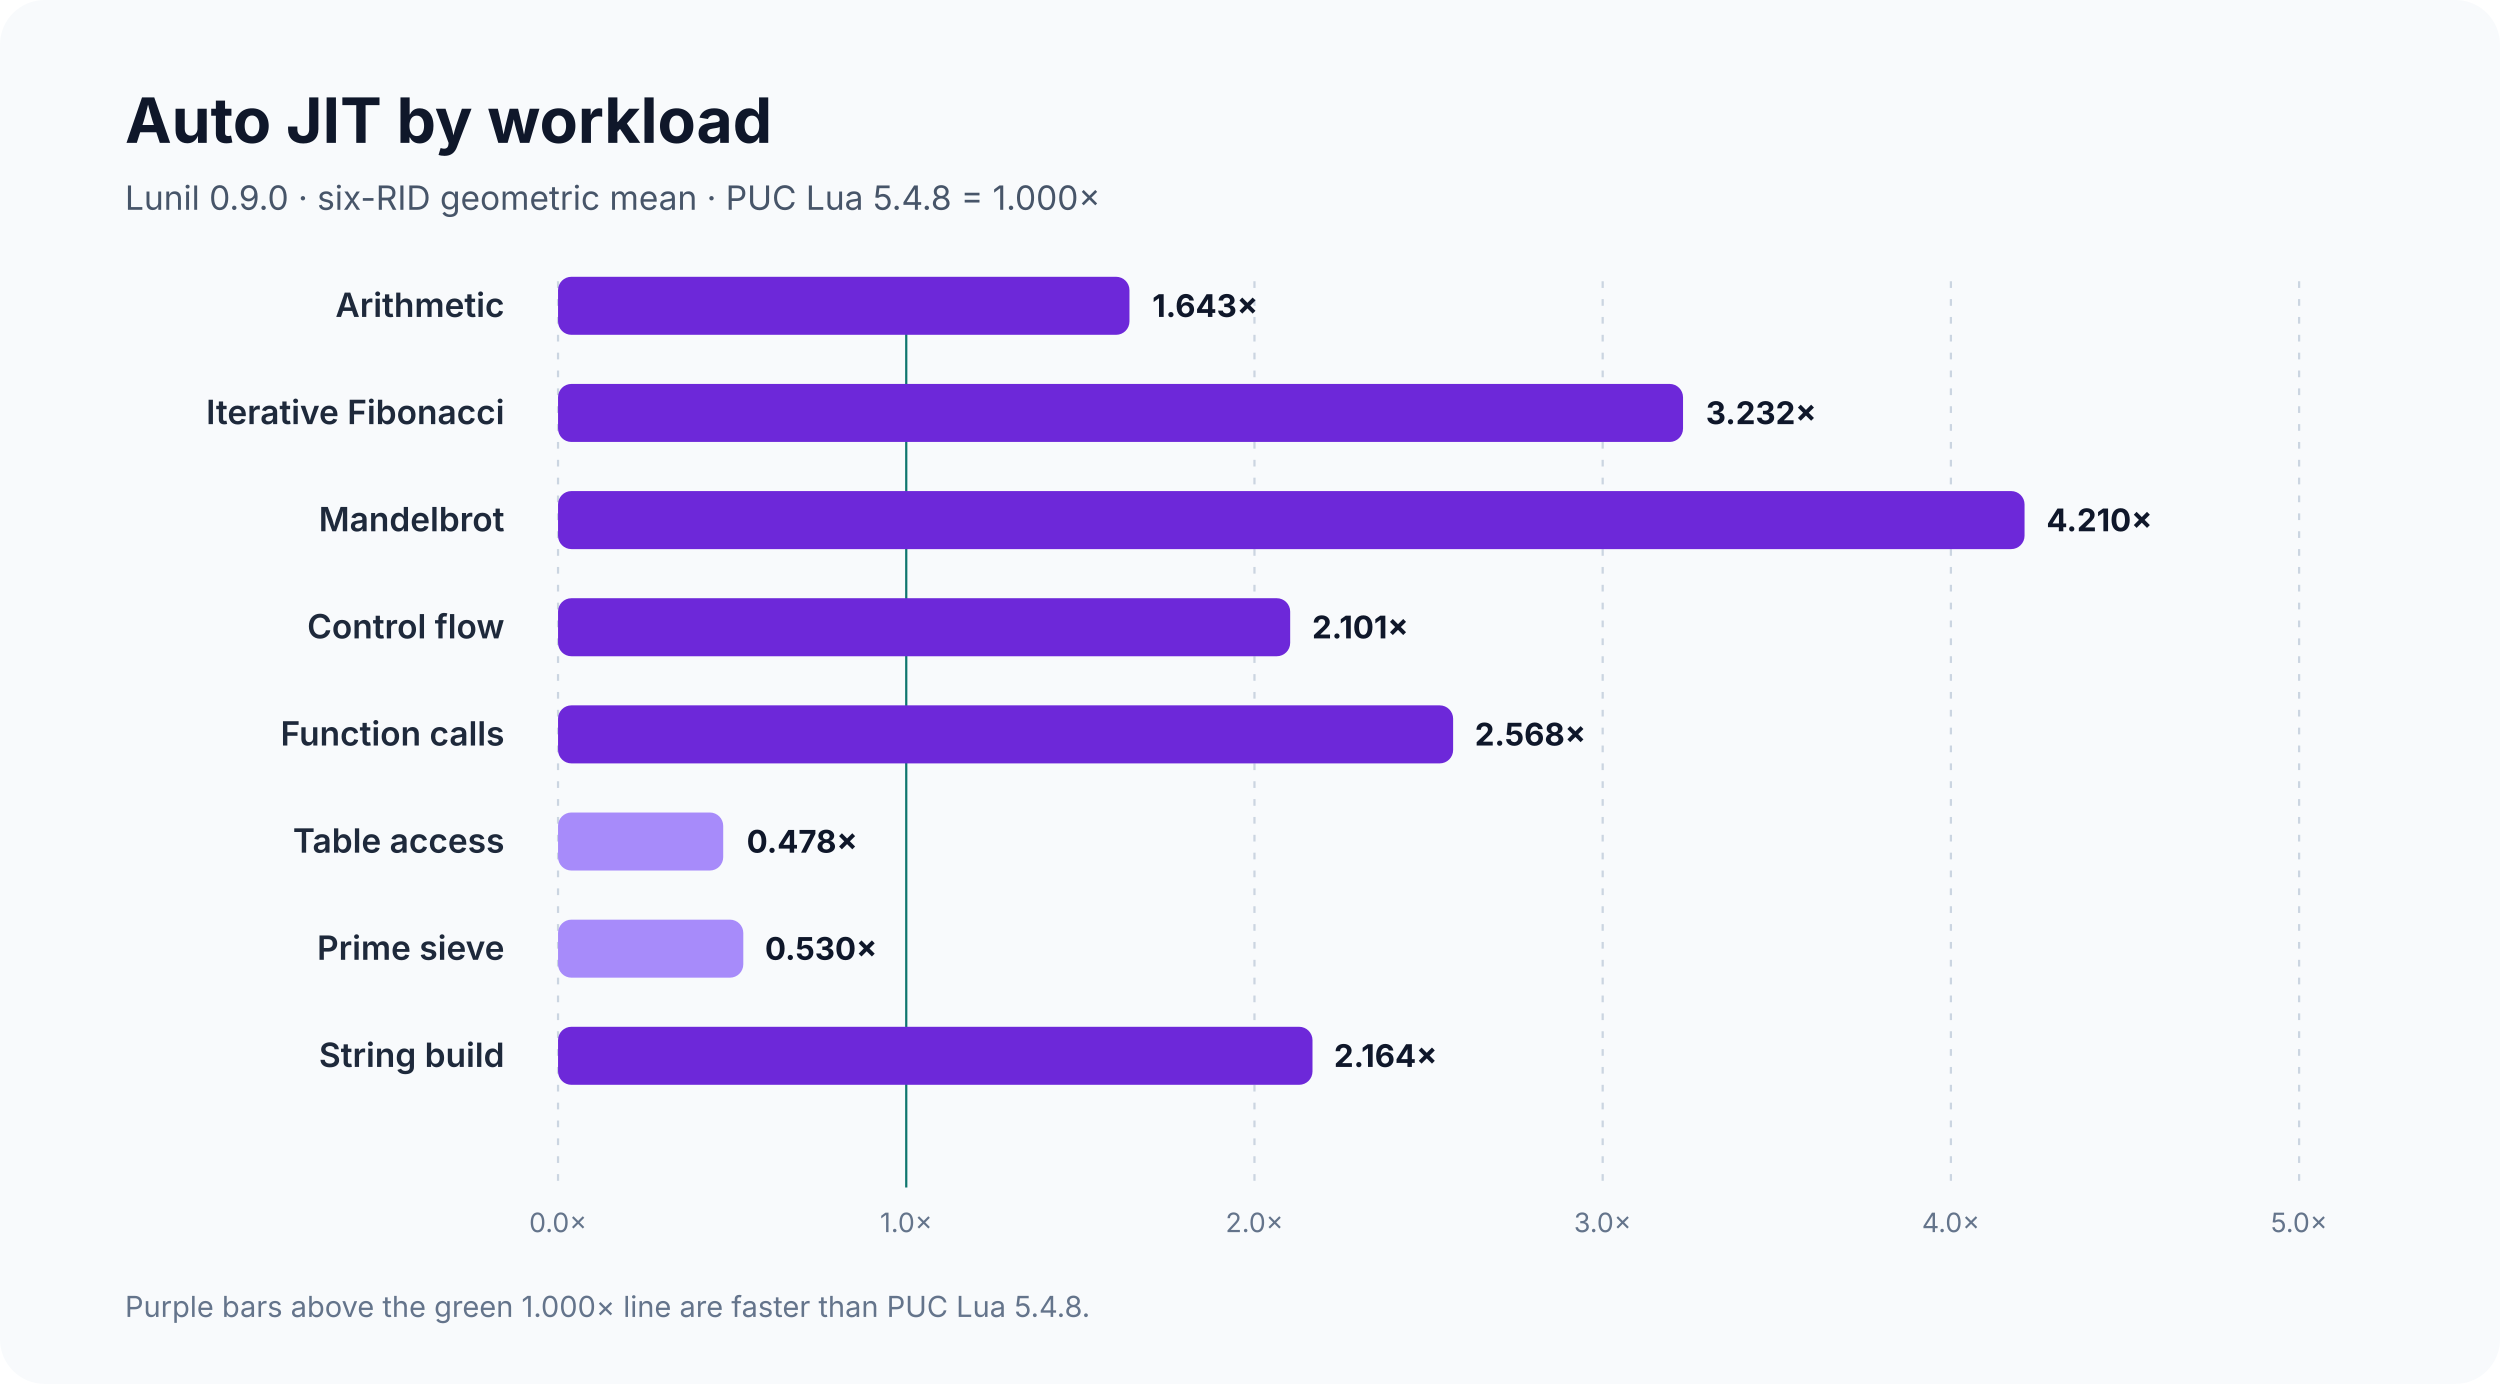
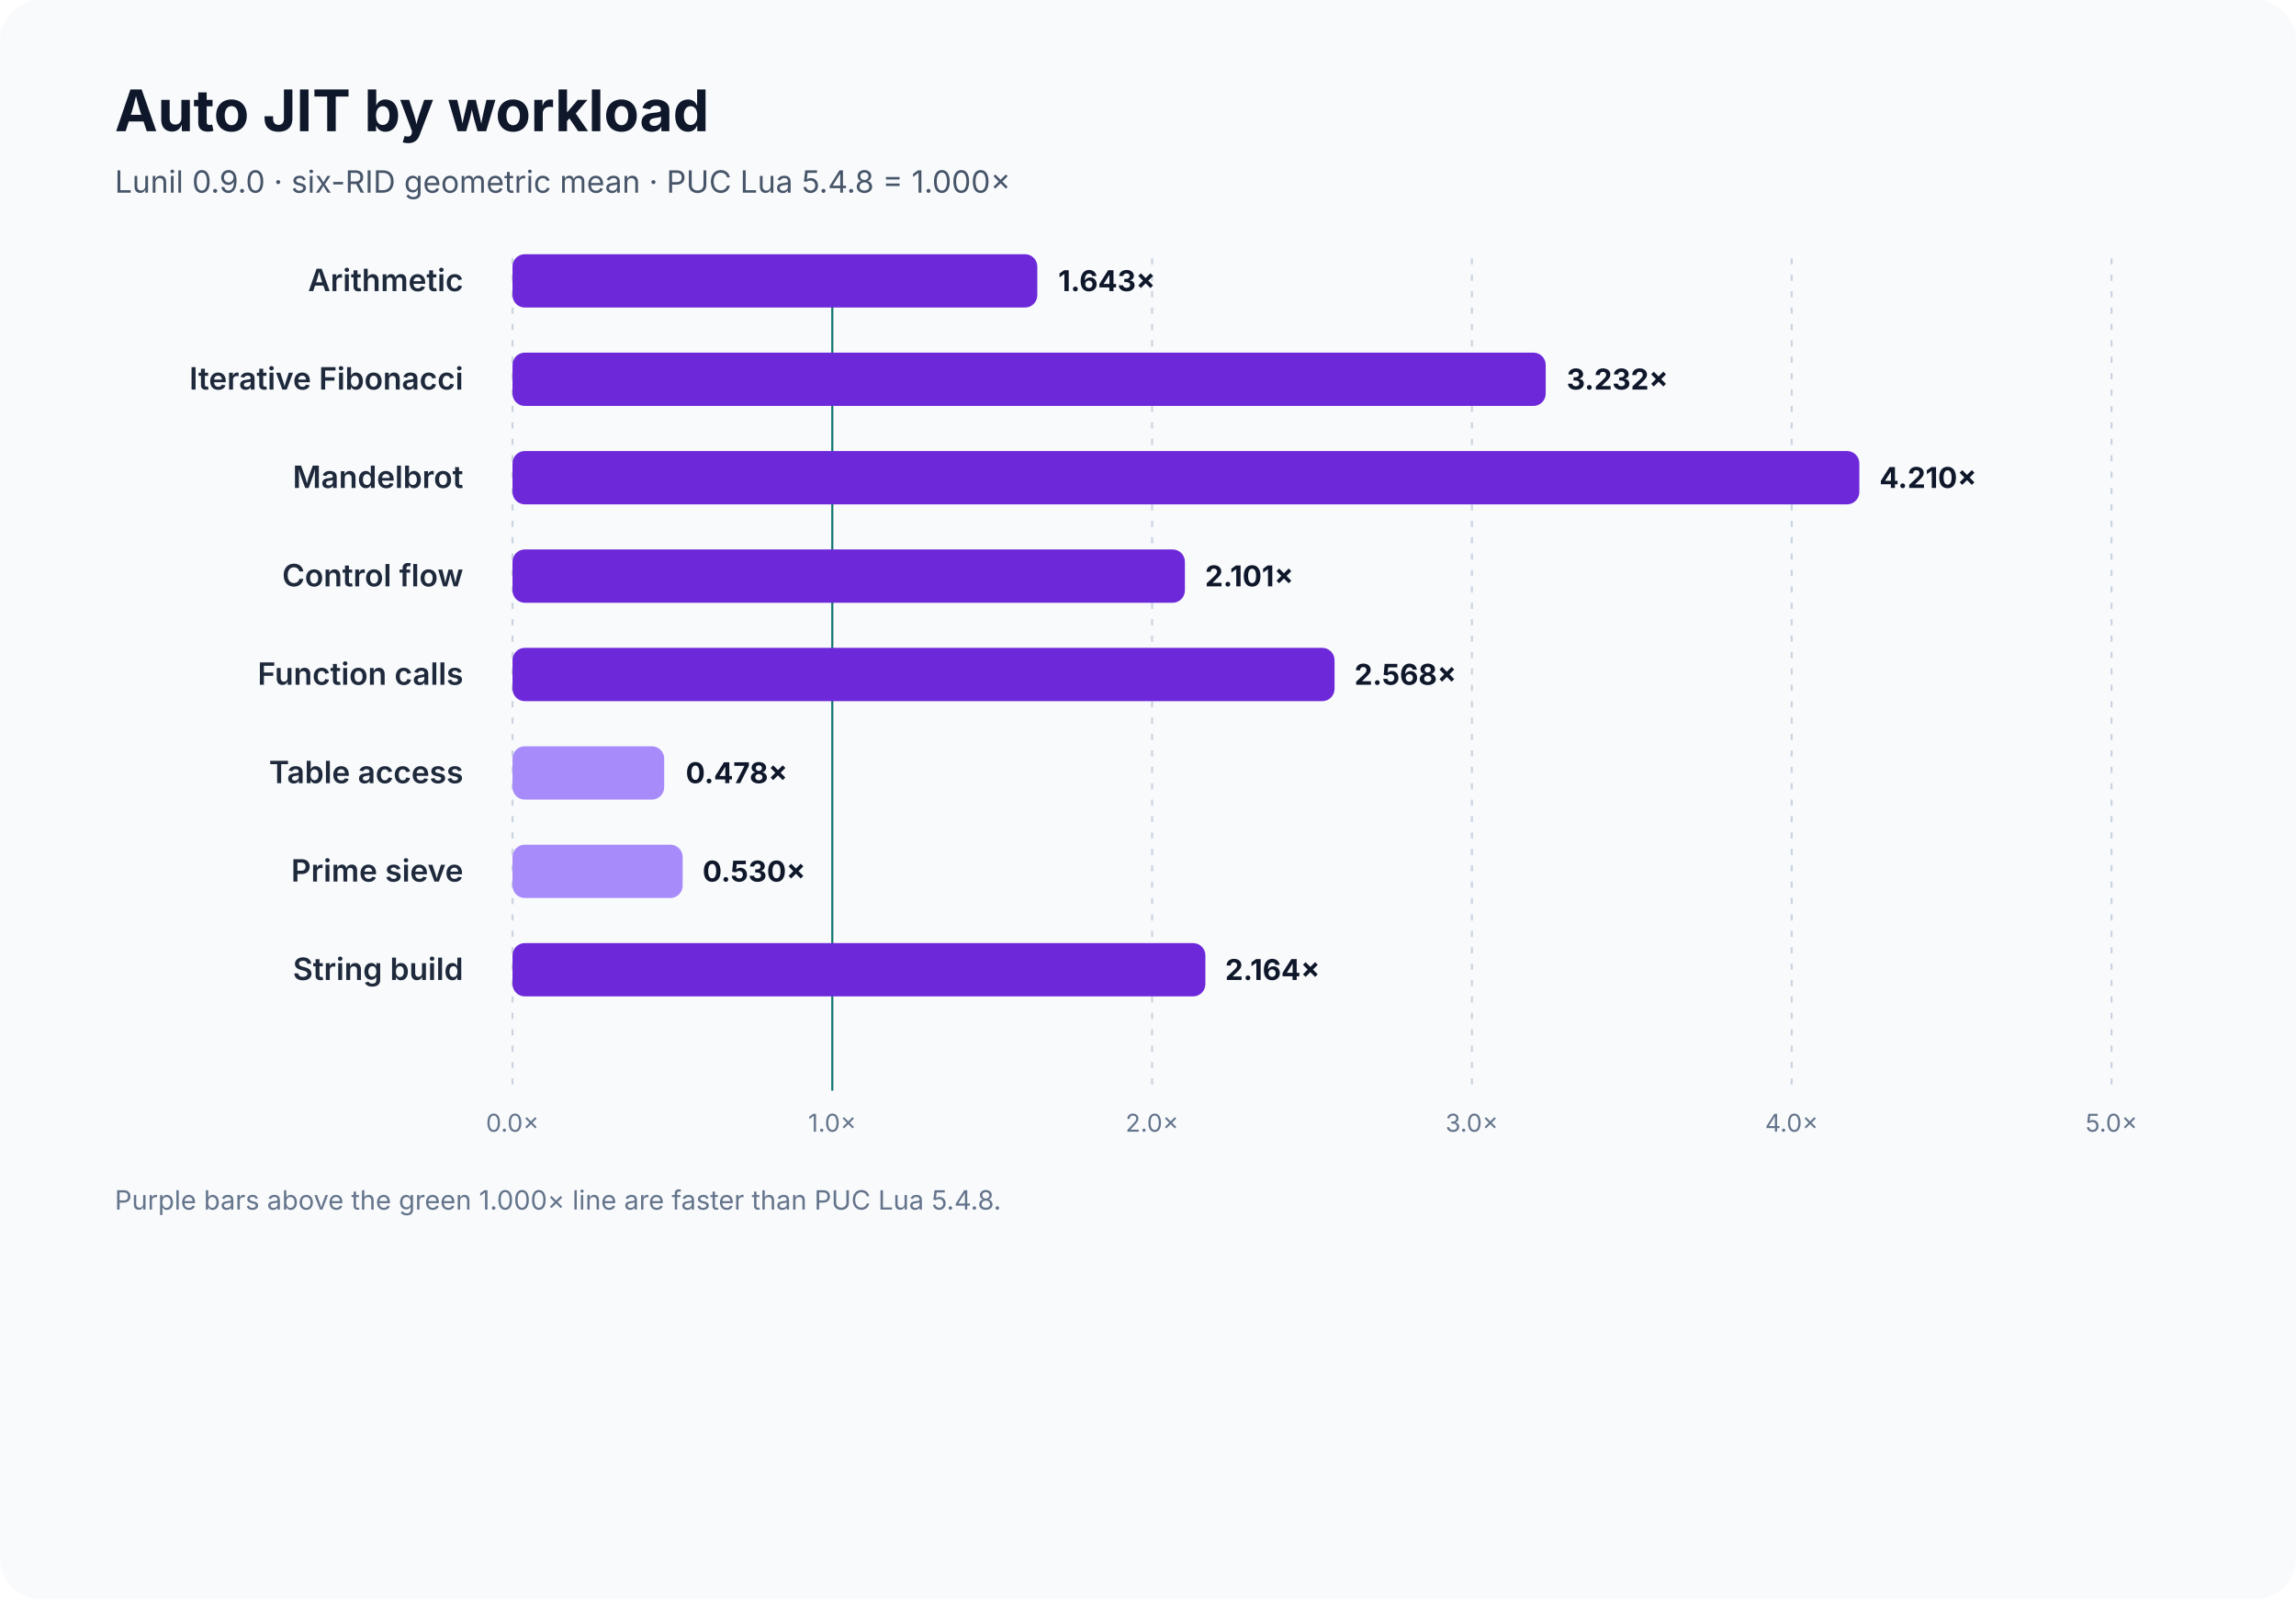
- <svg xmlns="http://www.w3.org/2000/svg" width="1120" height="620" viewBox="0 0 1120 620" role="img" aria-labelledby="title desc">
-   <rect width="1120" height="620" rx="20" fill="#f8fafc" />
+ <svg xmlns="http://www.w3.org/2000/svg" width="1120" height="780" viewBox="0 0 1120 780" role="img" aria-labelledby="title desc">
+   <rect width="1120" height="780" rx="20" fill="#f8fafc" />
  <text x="56" y="64" font-family="Inter,Segoe UI,sans-serif" font-size="28" font-weight="700" fill="#0f172a">Auto JIT by workload</text>
  <text x="56" y="94" font-family="Inter,Segoe UI,sans-serif" font-size="15" fill="#475569">Lunil 0.9.0 · six-RID geometric mean · PUC Lua 5.4.8 = 1.000×</text>
  <line x1="250.0" y1="126" x2="250.0" y2="532" stroke="#cbd5e1" stroke-width="1" stroke-dasharray="3 5" />
  <text x="250.0" y="552" text-anchor="middle" font-family="Inter,Segoe UI,sans-serif" font-size="12" fill="#64748b">0.0×</text>
  <line x1="406.0" y1="126" x2="406.0" y2="532" stroke="#0f766e" stroke-width="1" />
  <text x="406.0" y="552" text-anchor="middle" font-family="Inter,Segoe UI,sans-serif" font-size="12" fill="#64748b">1.0×</text>
  <line x1="562.0" y1="126" x2="562.0" y2="532" stroke="#cbd5e1" stroke-width="1" stroke-dasharray="3 5" />
  <text x="562.0" y="552" text-anchor="middle" font-family="Inter,Segoe UI,sans-serif" font-size="12" fill="#64748b">2.0×</text>
  <line x1="718.0" y1="126" x2="718.0" y2="532" stroke="#cbd5e1" stroke-width="1" stroke-dasharray="3 5" />
  <text x="718.0" y="552" text-anchor="middle" font-family="Inter,Segoe UI,sans-serif" font-size="12" fill="#64748b">3.0×</text>
  <line x1="874.0" y1="126" x2="874.0" y2="532" stroke="#cbd5e1" stroke-width="1" stroke-dasharray="3 5" />
  <text x="874.0" y="552" text-anchor="middle" font-family="Inter,Segoe UI,sans-serif" font-size="12" fill="#64748b">4.0×</text>
  <line x1="1030.0" y1="126" x2="1030.0" y2="532" stroke="#cbd5e1" stroke-width="1" stroke-dasharray="3 5" />
  <text x="1030.0" y="552" text-anchor="middle" font-family="Inter,Segoe UI,sans-serif" font-size="12" fill="#64748b">5.0×</text>
  <text x="226" y="142" text-anchor="end" font-family="Inter,Segoe UI,sans-serif" font-size="15" font-weight="600" fill="#1e293b">Arithmetic</text>
  <rect x="250" y="124" width="256.0" height="26" rx="6" fill="#6d28d9" />
  <text x="516.2" y="142" font-family="Inter,Segoe UI,sans-serif" font-size="14" font-weight="700" fill="#0f172a">1.643×</text>
  <text x="226" y="190" text-anchor="end" font-family="Inter,Segoe UI,sans-serif" font-size="15" font-weight="600" fill="#1e293b">Iterative Fibonacci</text>
  <rect x="250" y="172" width="504.0" height="26" rx="6" fill="#6d28d9" />
  <text x="764.2" y="190" font-family="Inter,Segoe UI,sans-serif" font-size="14" font-weight="700" fill="#0f172a">3.232×</text>
  <text x="226" y="238" text-anchor="end" font-family="Inter,Segoe UI,sans-serif" font-size="15" font-weight="600" fill="#1e293b">Mandelbrot</text>
  <rect x="250" y="220" width="657.0" height="26" rx="6" fill="#6d28d9" />
  <text x="916.8" y="238" font-family="Inter,Segoe UI,sans-serif" font-size="14" font-weight="700" fill="#0f172a">4.210×</text>
  <text x="226" y="286" text-anchor="end" font-family="Inter,Segoe UI,sans-serif" font-size="15" font-weight="600" fill="#1e293b">Control flow</text>
  <rect x="250" y="268" width="328.0" height="26" rx="6" fill="#6d28d9" />
  <text x="587.8" y="286" font-family="Inter,Segoe UI,sans-serif" font-size="14" font-weight="700" fill="#0f172a">2.101×</text>
  <text x="226" y="334" text-anchor="end" font-family="Inter,Segoe UI,sans-serif" font-size="15" font-weight="600" fill="#1e293b">Function calls</text>
  <rect x="250" y="316" width="401.0" height="26" rx="6" fill="#6d28d9" />
  <text x="660.7" y="334" font-family="Inter,Segoe UI,sans-serif" font-size="14" font-weight="700" fill="#0f172a">2.568×</text>
  <text x="226" y="382" text-anchor="end" font-family="Inter,Segoe UI,sans-serif" font-size="15" font-weight="600" fill="#1e293b">Table access</text>
  <rect x="250" y="364" width="74.0" height="26" rx="6" fill="#a78bfa" />
  <text x="334.5" y="382" font-family="Inter,Segoe UI,sans-serif" font-size="14" font-weight="700" fill="#0f172a">0.478×</text>
  <text x="226" y="430" text-anchor="end" font-family="Inter,Segoe UI,sans-serif" font-size="15" font-weight="600" fill="#1e293b">Prime sieve</text>
  <rect x="250" y="412" width="83.0" height="26" rx="6" fill="#a78bfa" />
  <text x="342.7" y="430" font-family="Inter,Segoe UI,sans-serif" font-size="14" font-weight="700" fill="#0f172a">0.530×</text>
  <text x="226" y="478" text-anchor="end" font-family="Inter,Segoe UI,sans-serif" font-size="15" font-weight="600" fill="#1e293b">String build</text>
  <rect x="250" y="460" width="338.0" height="26" rx="6" fill="#6d28d9" />
  <text x="597.6" y="478" font-family="Inter,Segoe UI,sans-serif" font-size="14" font-weight="700" fill="#0f172a">2.164×</text>
  <text x="56" y="590" font-family="Inter,Segoe UI,sans-serif" font-size="13" fill="#64748b">Purple bars above the green 1.000× line are faster than PUC Lua 5.4.8.</text>
</svg>
